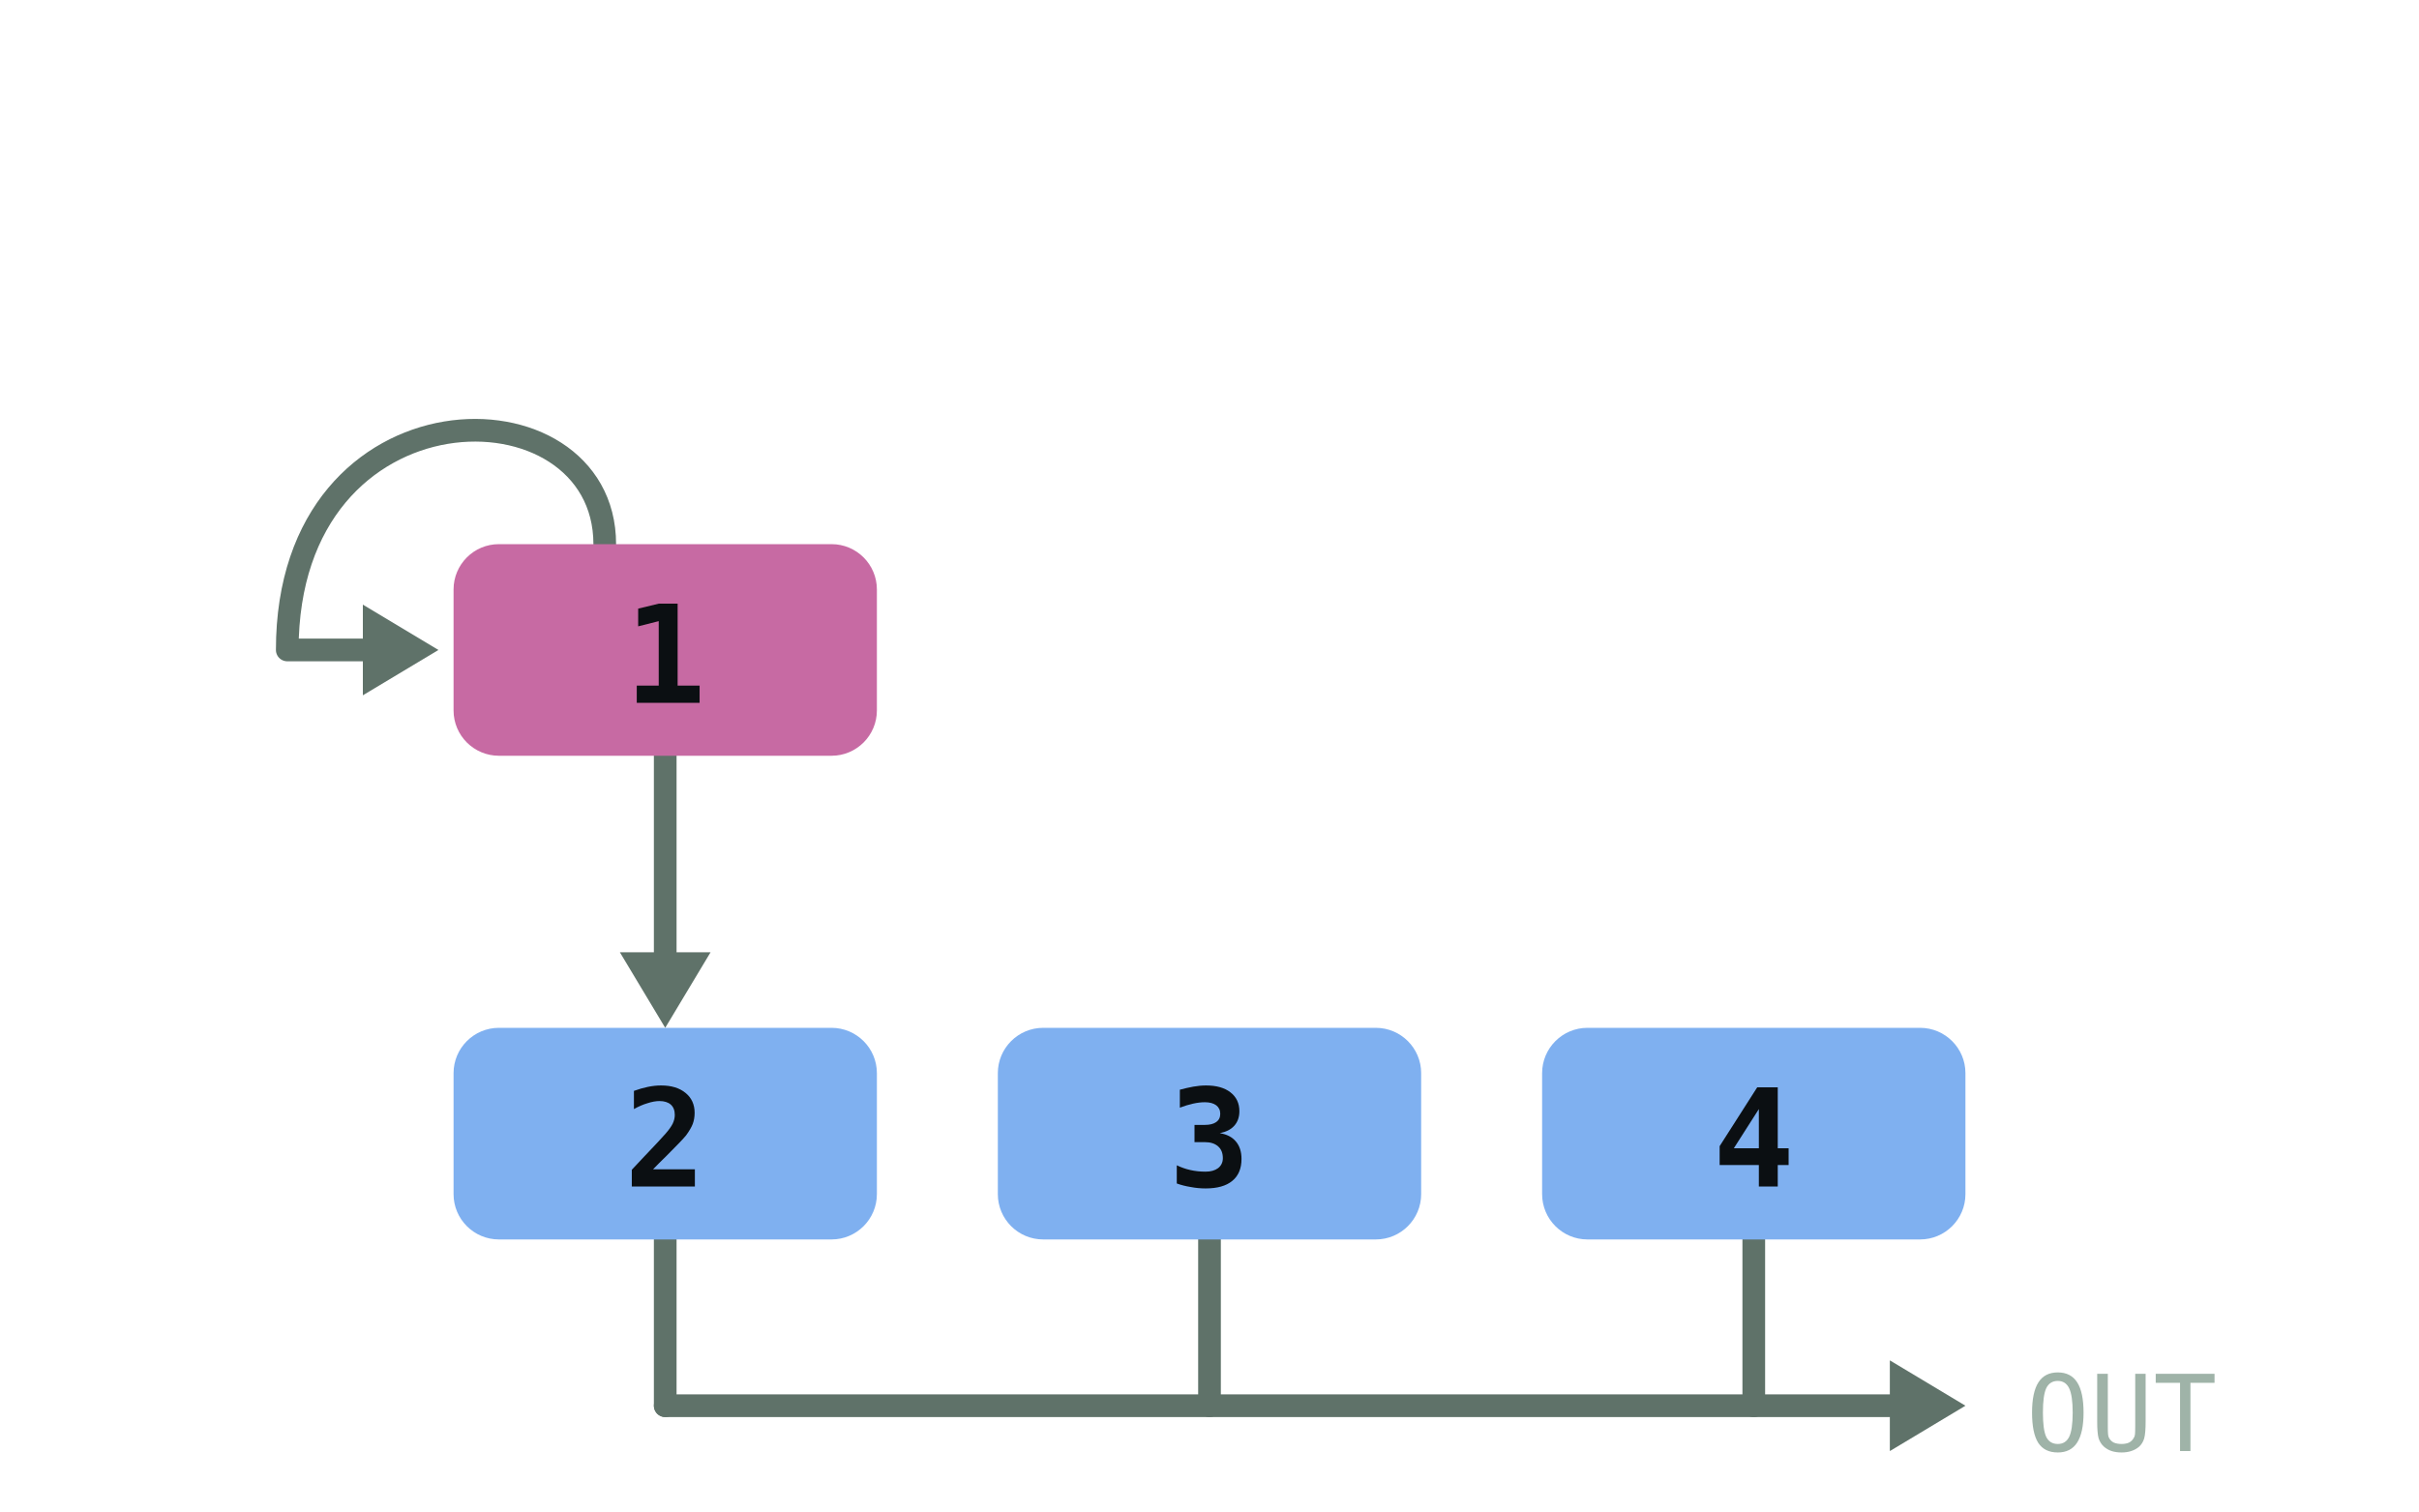
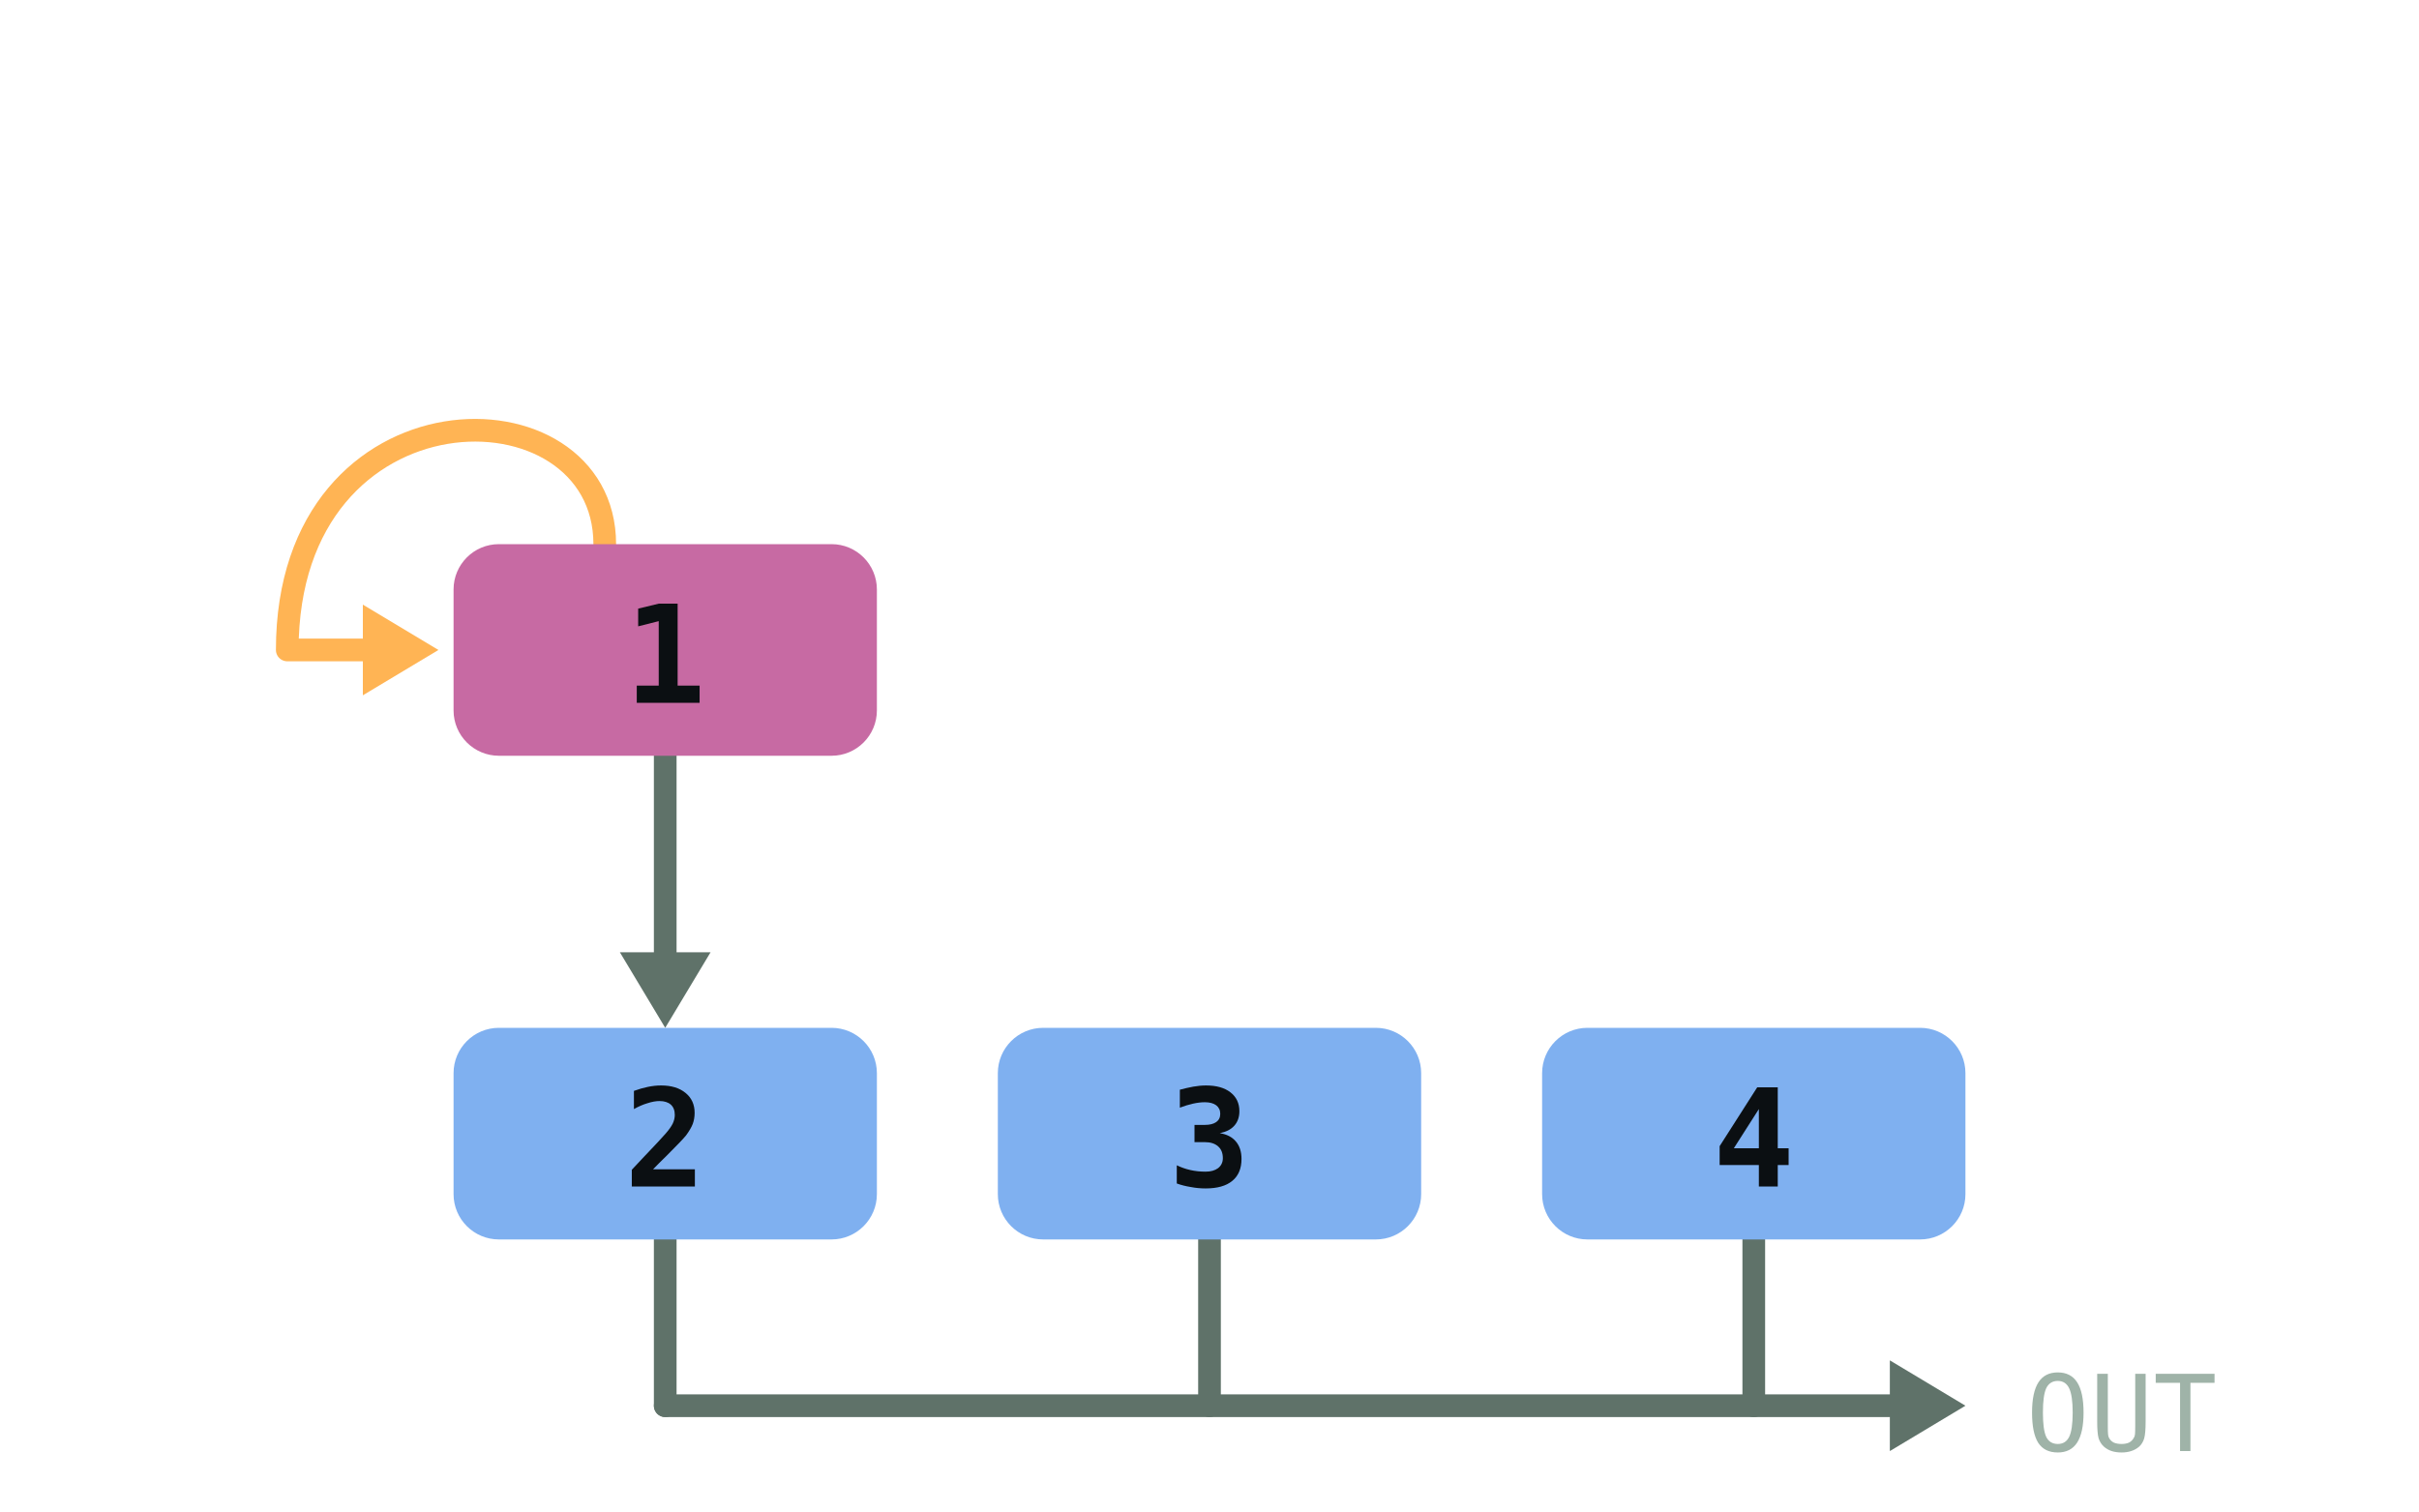
<svg xmlns="http://www.w3.org/2000/svg" viewBox="0 0 160 100" width="160" height="100">
  <g fill="none" stroke="#5f7269" stroke-width="1.5" stroke-linecap="round" stroke-linejoin="round">
    <path d="M44,50.0 V63.0" />
-     <path d="M40,36.0 C40,25.0 19.0,25.0 19.0,43 L24.0,43" stroke="#5f7269" />
+     <path d="M40,36.0 C40,25.0 19.0,25.0 19.0,43 L24.0,43" stroke="#ffb454" />
    <path d="M44,82.0 V93" />
    <path d="M80,82.0 V93" />
    <path d="M116,82.0 V93" />
    <path d="M44,93 H125" />
  </g>
  <path d="M41,63.0 L47,63.0 L44,68.0 Z" fill="#5f7269" />
-   <path d="M24.0,40 L24.0,46 L29.0,43 Z" fill="#5f7269" />
+   <path d="M24.0,40 L24.0,46 L29.0,43 Z" fill="#ffb454" />
  <path d="M125,90 L125,96 L130,93 Z" fill="#5f7269" />
  <text x="134" y="96" font-family="Menlo, monospace" font-size="7" fill="#9fb3a8">OUT</text>
  <rect x="30.0" y="36.0" width="28" height="14" rx="3" fill="#c76aa3" />
  <text x="44" y="46.5" text-anchor="middle" font-family="Menlo, monospace" font-size="9" font-weight="bold" fill="#0b0f12">1</text>
  <rect x="30.0" y="68.0" width="28" height="14" rx="3" fill="#7fb0f0" />
  <text x="44" y="78.5" text-anchor="middle" font-family="Menlo, monospace" font-size="9" font-weight="bold" fill="#0b0f12">2</text>
  <rect x="66.0" y="68.0" width="28" height="14" rx="3" fill="#7fb0f0" />
  <text x="80" y="78.5" text-anchor="middle" font-family="Menlo, monospace" font-size="9" font-weight="bold" fill="#0b0f12">3</text>
  <rect x="102.0" y="68.0" width="28" height="14" rx="3" fill="#7fb0f0" />
  <text x="116" y="78.5" text-anchor="middle" font-family="Menlo, monospace" font-size="9" font-weight="bold" fill="#0b0f12">4</text>
</svg>
